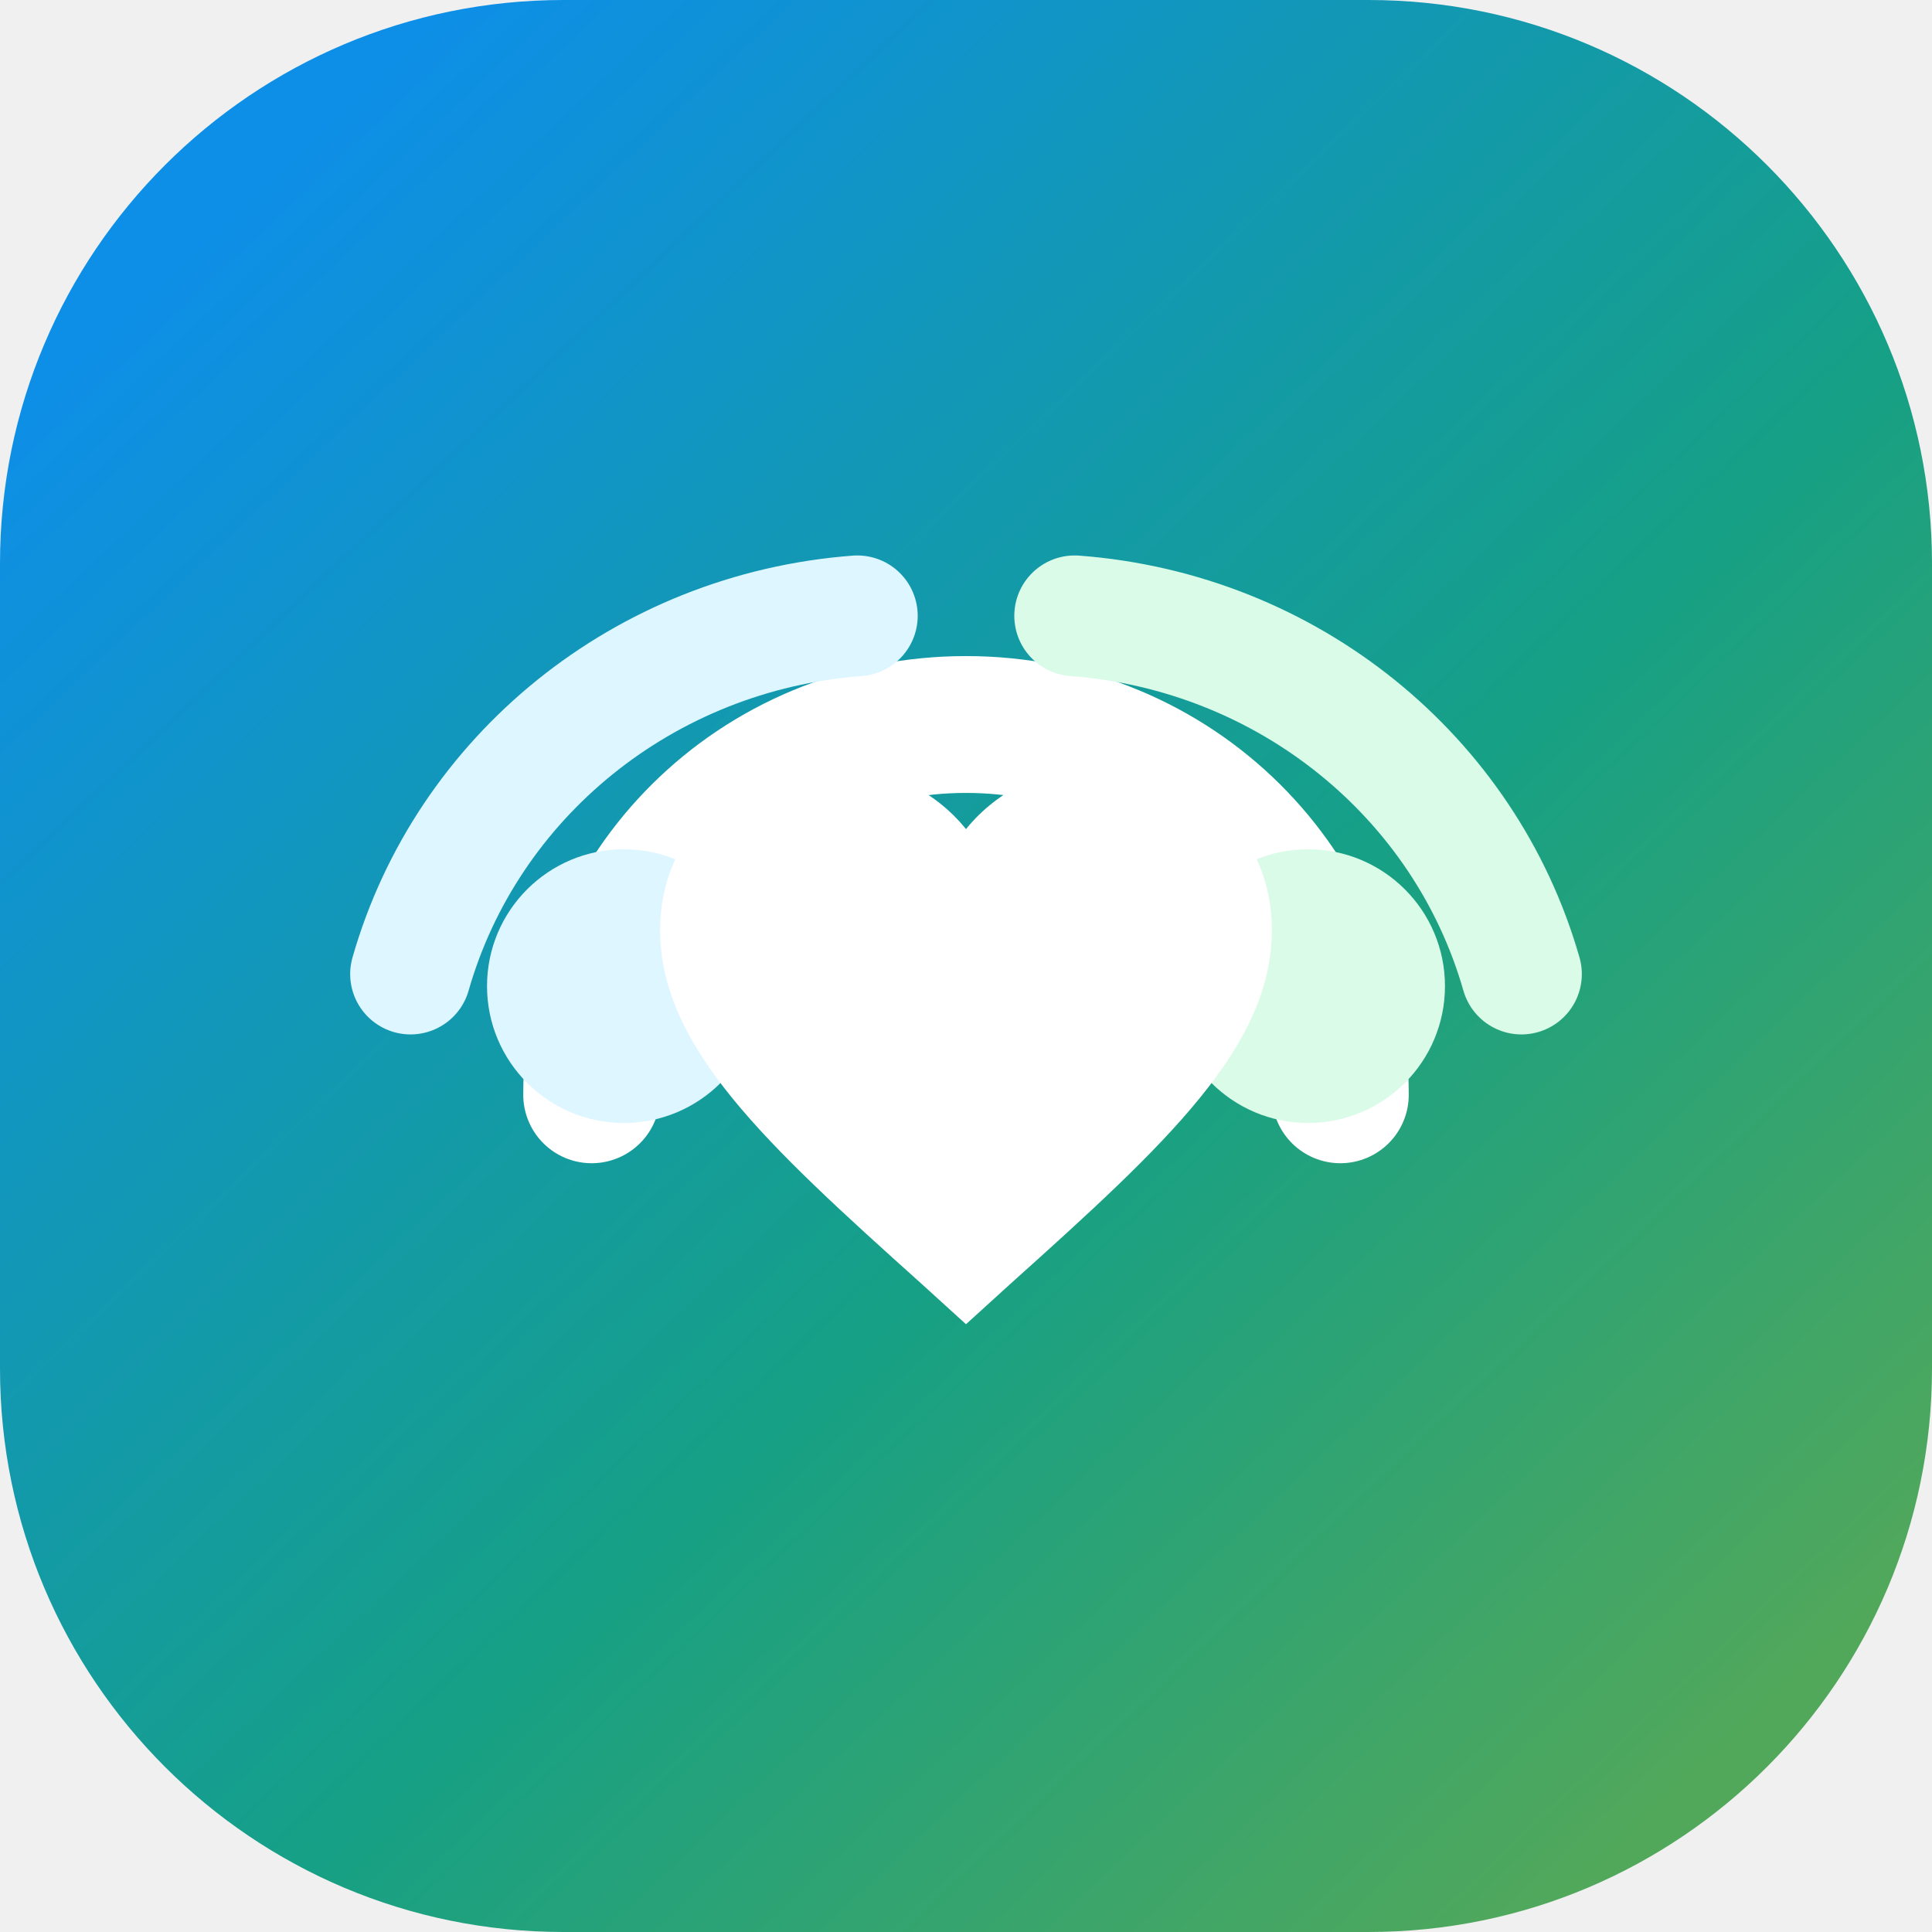
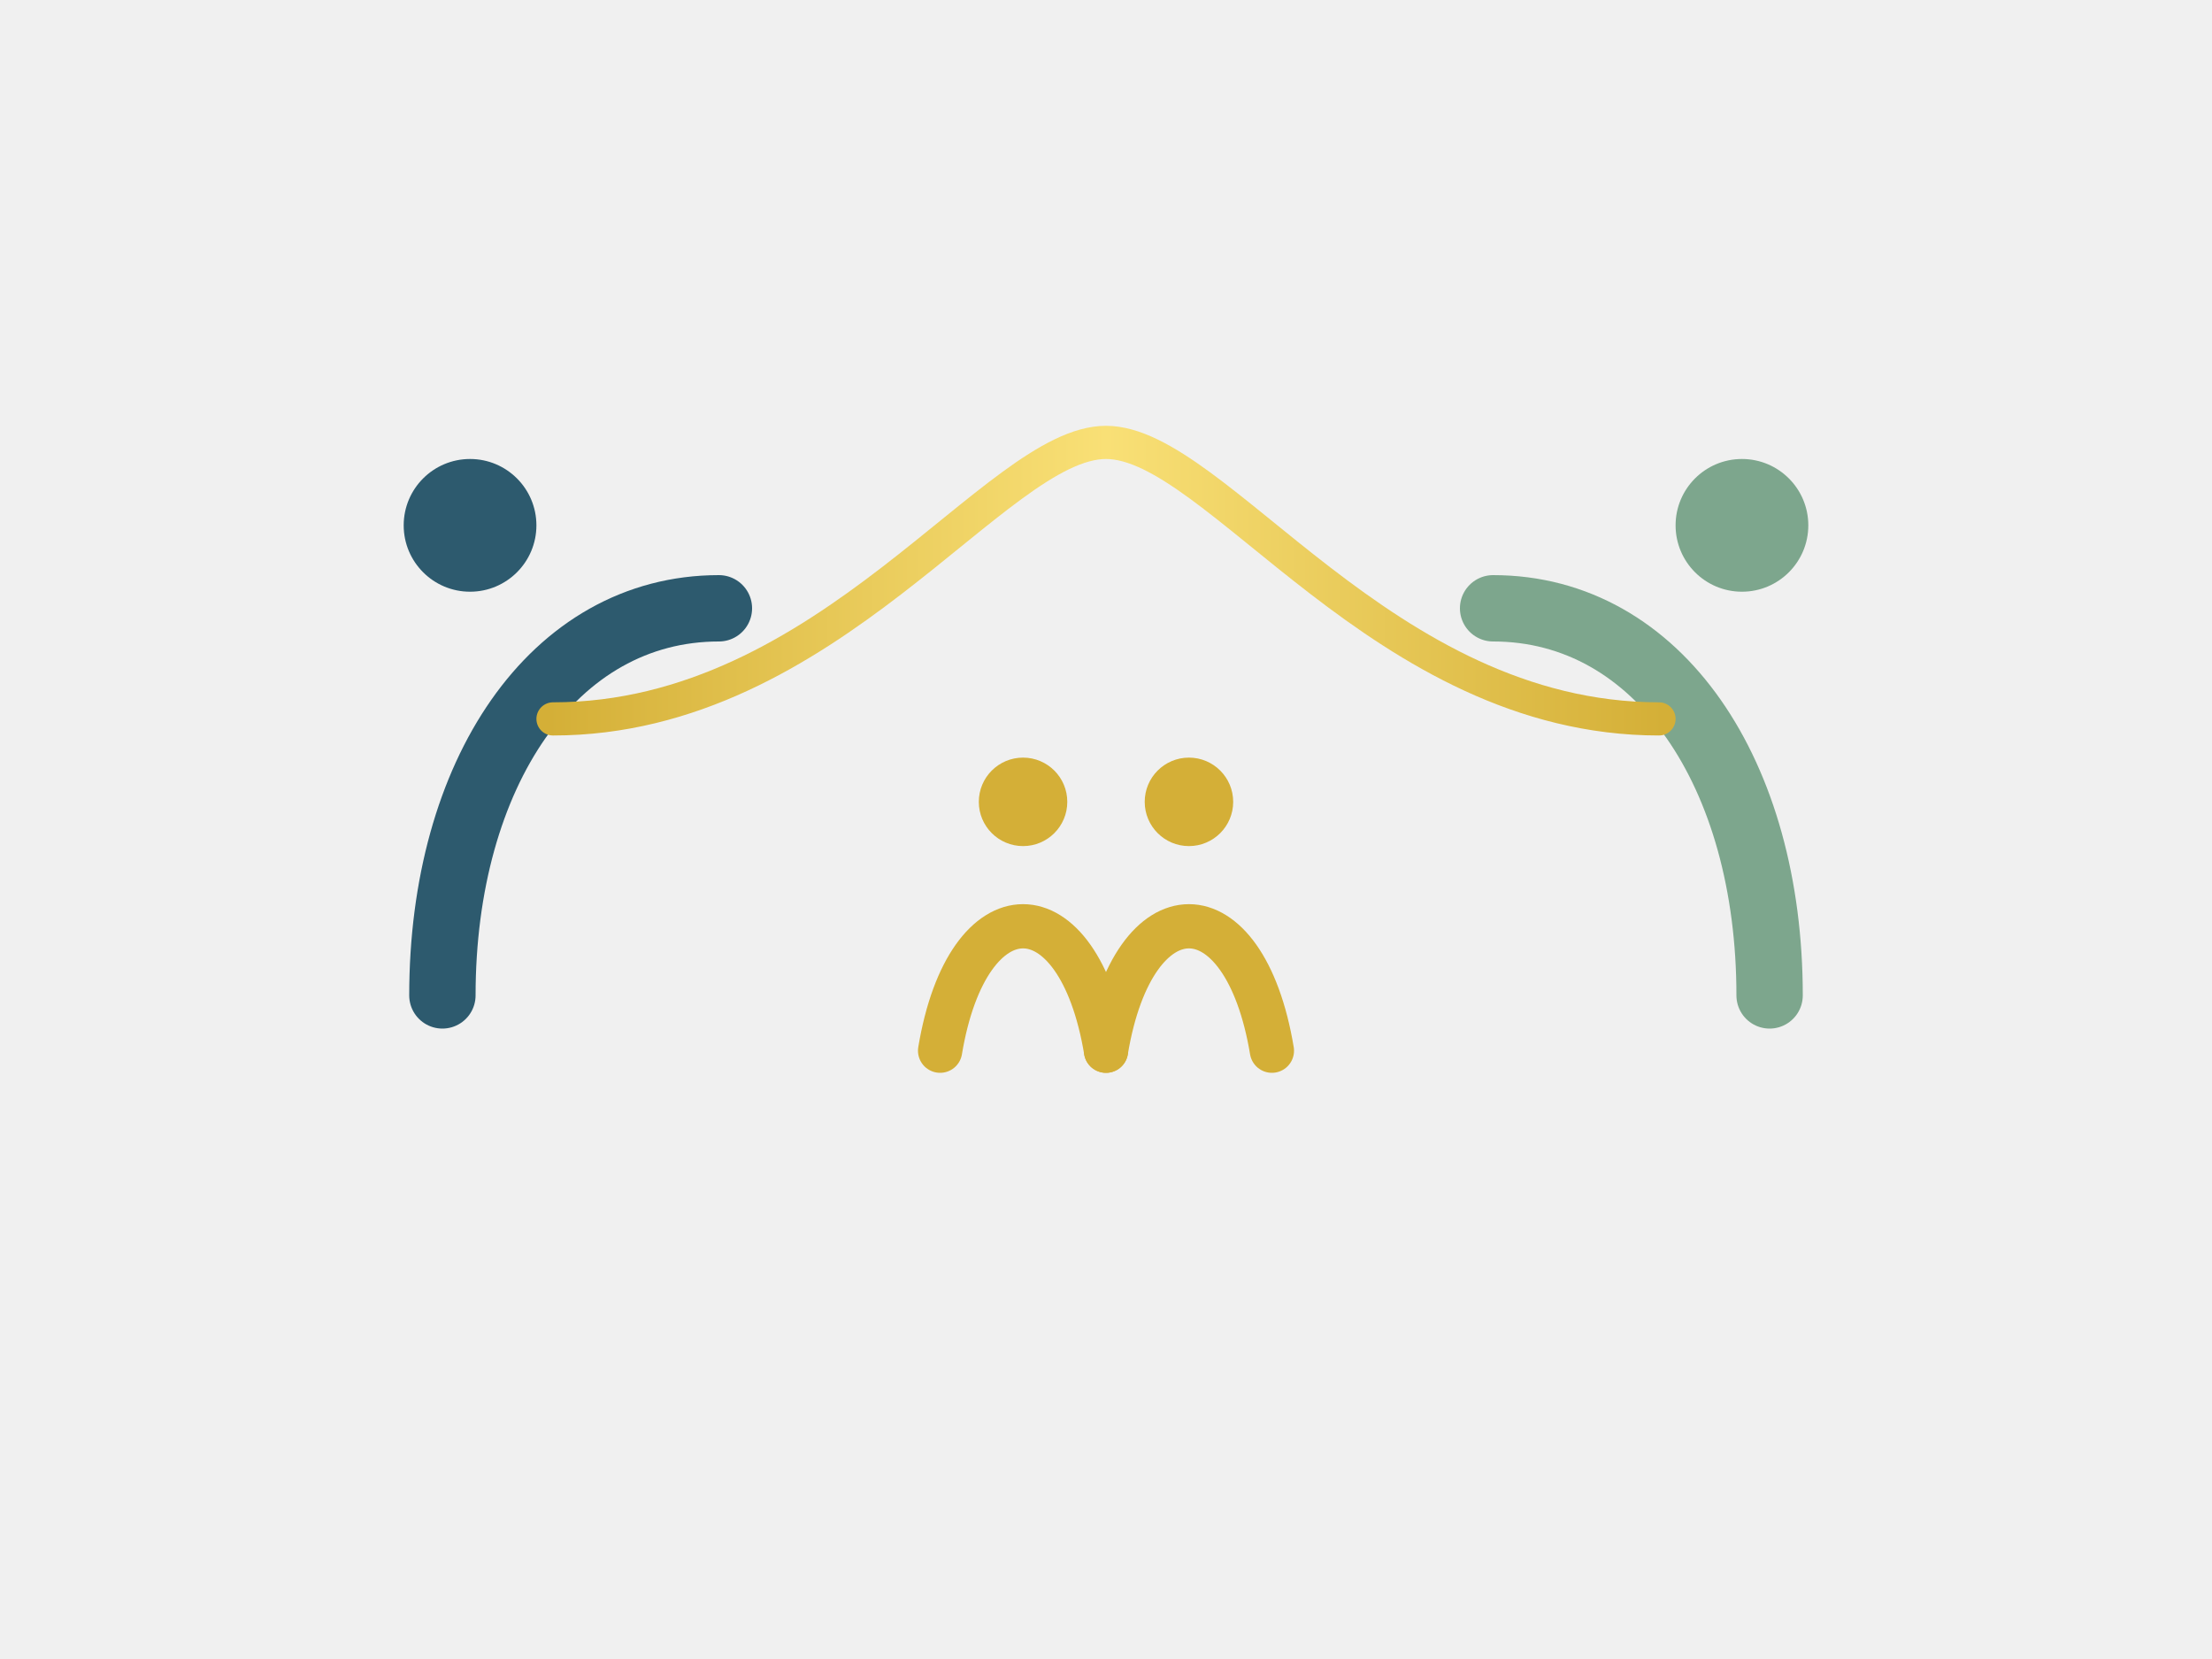
- <svg xmlns="http://www.w3.org/2000/svg" viewBox="0 0 48 48" fill="none">
-   <rect width="48" height="48" rx="14" fill="url(#coparent-bg)" />
-   <path d="M14.7 27.2c0-5.1 4.1-9.2 9.3-9.2s9.3 4.1 9.3 9.2" stroke="white" stroke-width="3.4" stroke-linecap="round" />
-   <path d="M10.2 24.2c1.4-4.9 5.8-8.5 11.1-8.9" stroke="#DDF6FF" stroke-width="3" stroke-linecap="round" />
-   <path d="M37.8 24.2c-1.4-4.9-5.8-8.5-11.1-8.9" stroke="#D9FBE8" stroke-width="3" stroke-linecap="round" />
-   <circle cx="15.5" cy="24.5" r="3.4" fill="#DDF6FF" />
-   <circle cx="32.5" cy="24.5" r="3.4" fill="#D9FBE8" />
-   <path d="M24 32.9l-1.1-1c-3.9-3.5-6.5-5.9-6.5-8.8 0-2.4 1.9-4.1 4.2-4.1 1.3 0 2.6.6 3.4 1.6.8-1 2.1-1.6 3.4-1.6 2.3 0 4.2 1.7 4.2 4.1 0 2.9-2.6 5.3-6.5 8.8l-1.1 1Z" fill="white" />
+ <svg xmlns="http://www.w3.org/2000/svg" viewBox="0 0 400 300" fill="none">
  <defs>
-     <linearGradient id="coparent-bg" x1="6" y1="5" x2="43" y2="44" gradientUnits="userSpaceOnUse">
-       <stop stop-color="#0E8FE7" />
-       <stop offset="0.58" stop-color="#16A085" />
-       <stop offset="1" stop-color="#52A85A" />
+     <linearGradient id="goldGradient" x1="0%" y1="0%" x2="100%" y2="0%">
+       <stop offset="0%" stop-color="#D4AF37" />
+       <stop offset="50%" stop-color="#F9E076" />
+       <stop offset="100%" stop-color="#D4AF37" />
    </linearGradient>
  </defs>
+   <path d="M80 180C80 140 100 110 130 110" stroke="#2D5A6E" stroke-width="12" stroke-linecap="round" />
+   <circle cx="85" cy="95" r="12" fill="#2D5A6E" />
+   <path d="M320 180C320 140 300 110 270 110" stroke="#7DA68D" stroke-width="12" stroke-linecap="round" />
+   <circle cx="315" cy="95" r="12" fill="#7DA68D" />
+   <circle cx="185" cy="145" r="8" fill="#D4AF37" />
+   <circle cx="215" cy="145" r="8" fill="#D4AF37" />
+   <path d="M170 190C175 160 195 160 200 190" stroke="#D4AF37" stroke-width="8" stroke-linecap="round" />
+   <path d="M200 190C205 160 225 160 230 190" stroke="#D4AF37" stroke-width="8" stroke-linecap="round" />
+   <path d="M100 130C150 130 180 80 200 80C220 80 250 130 300 130" stroke="url(#goldGradient)" stroke-width="6" stroke-linecap="round" />
</svg>
